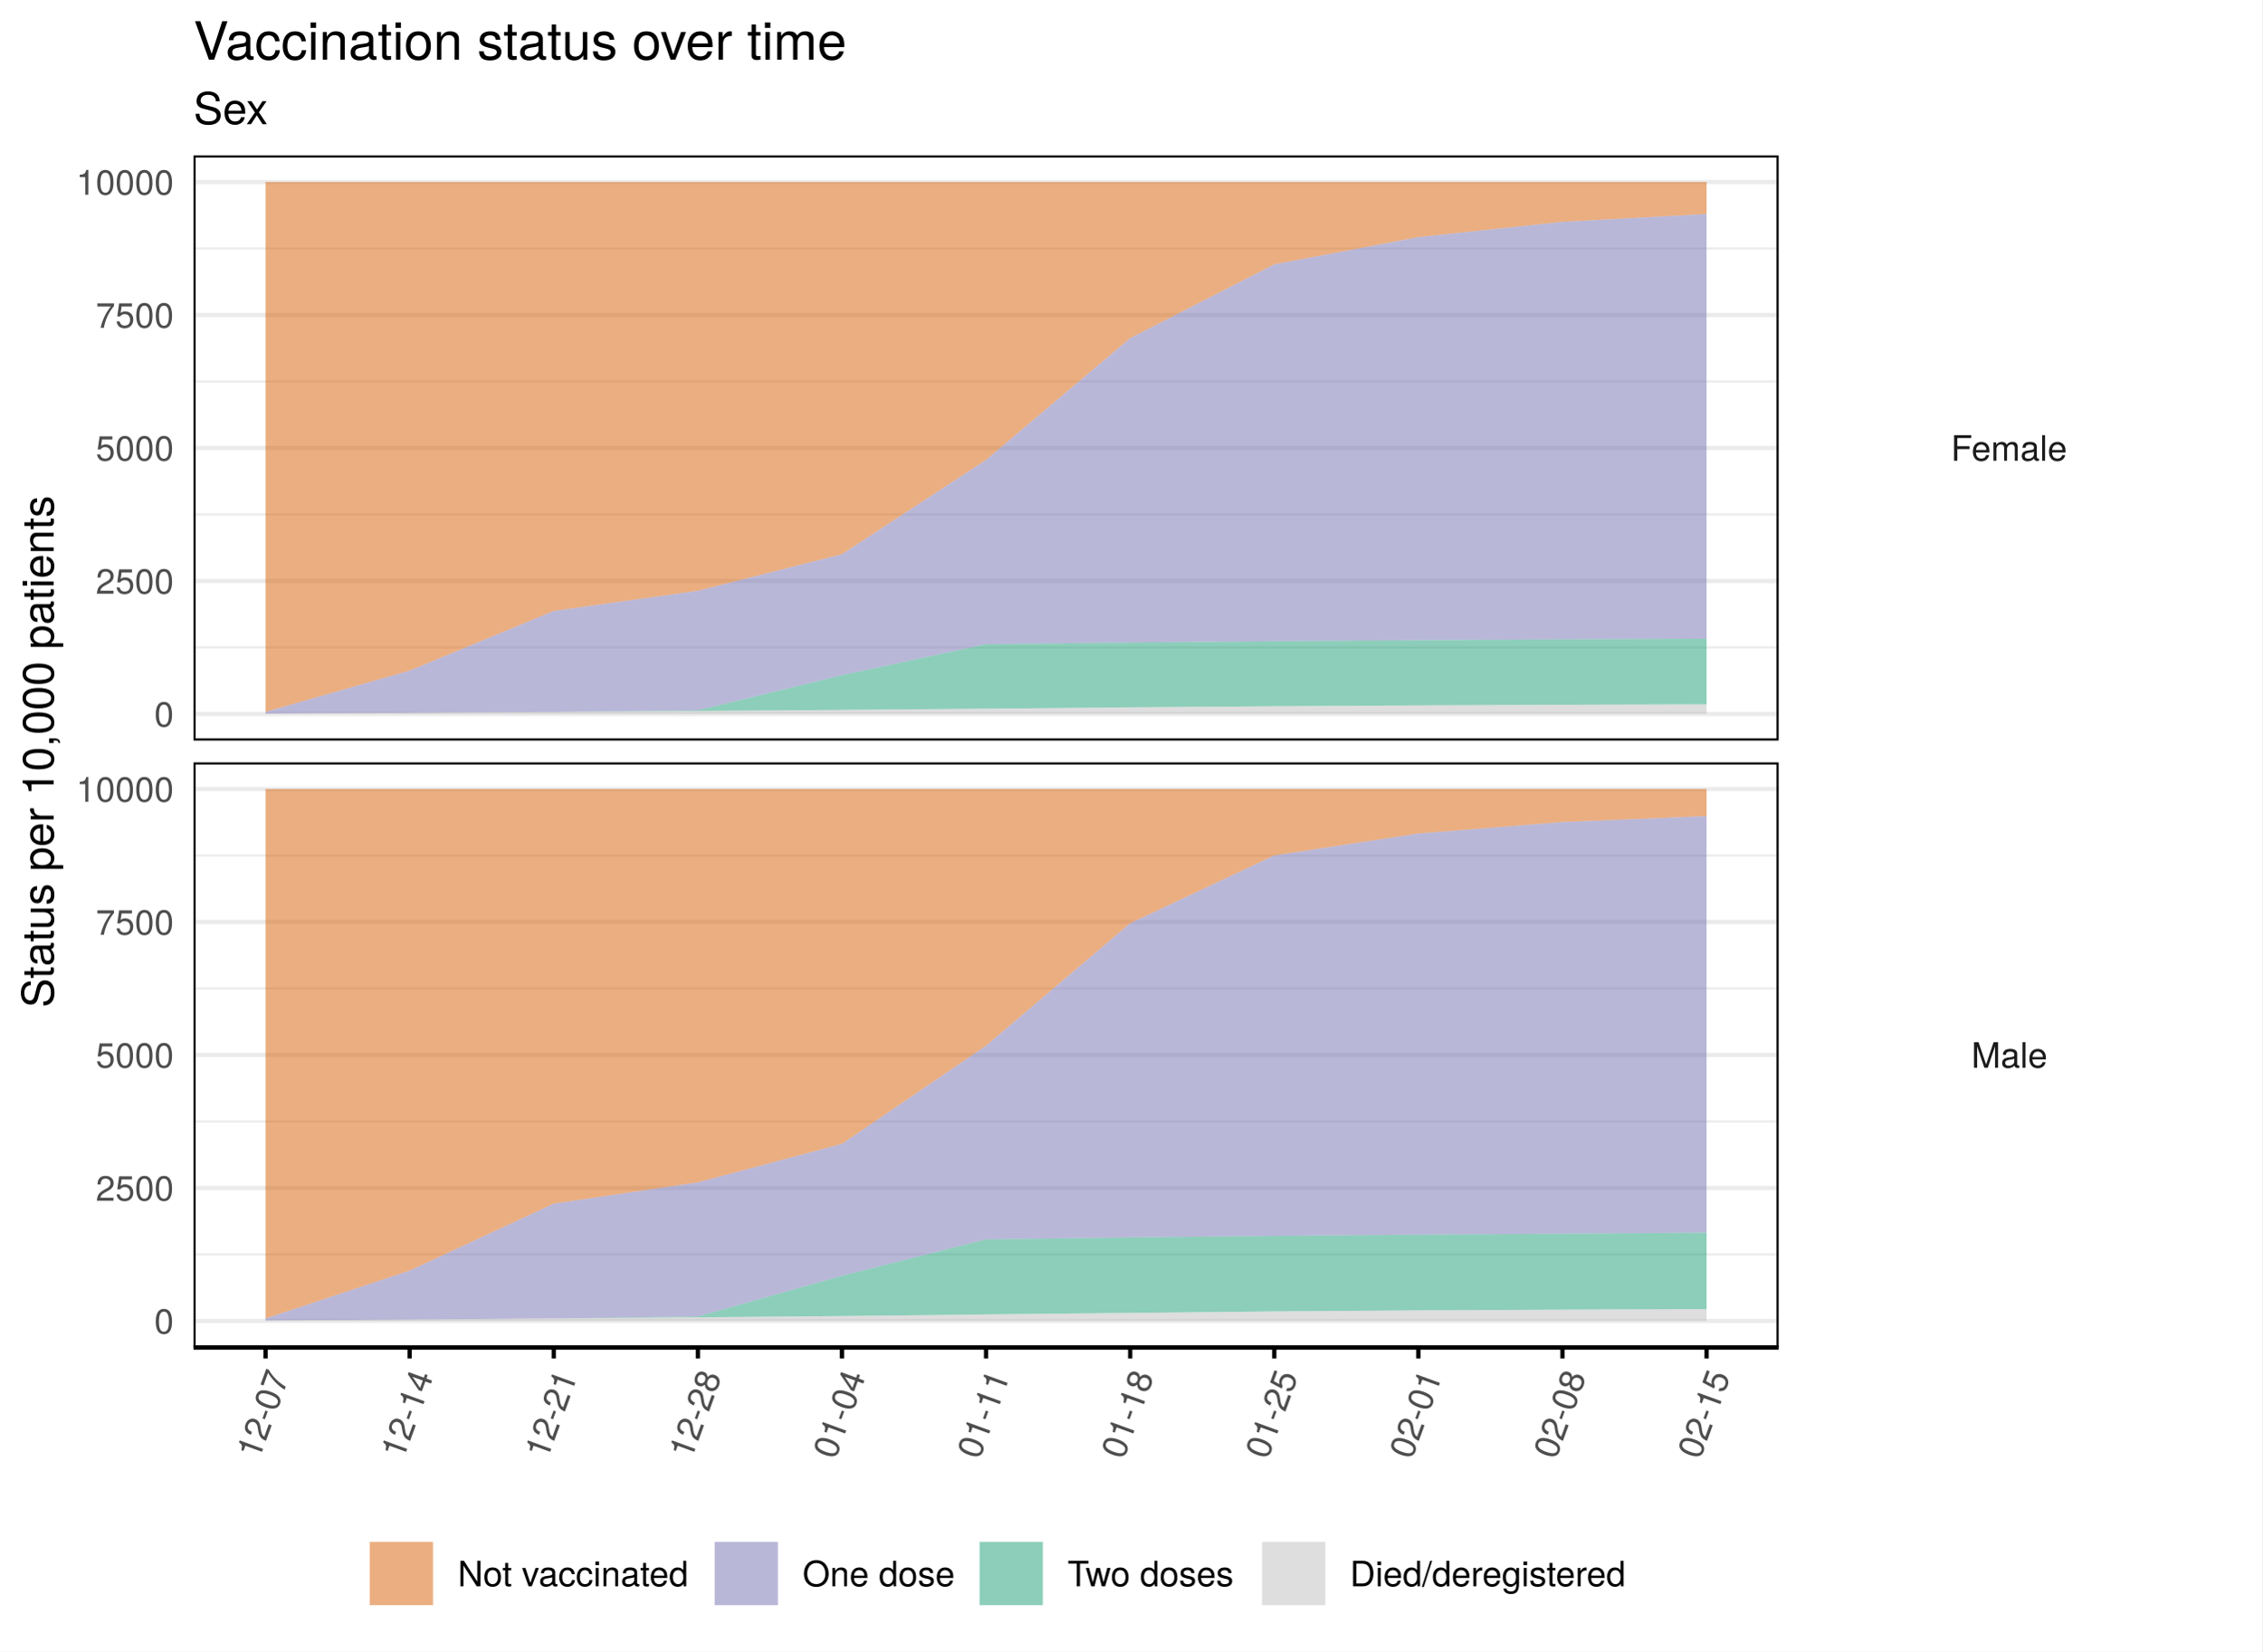
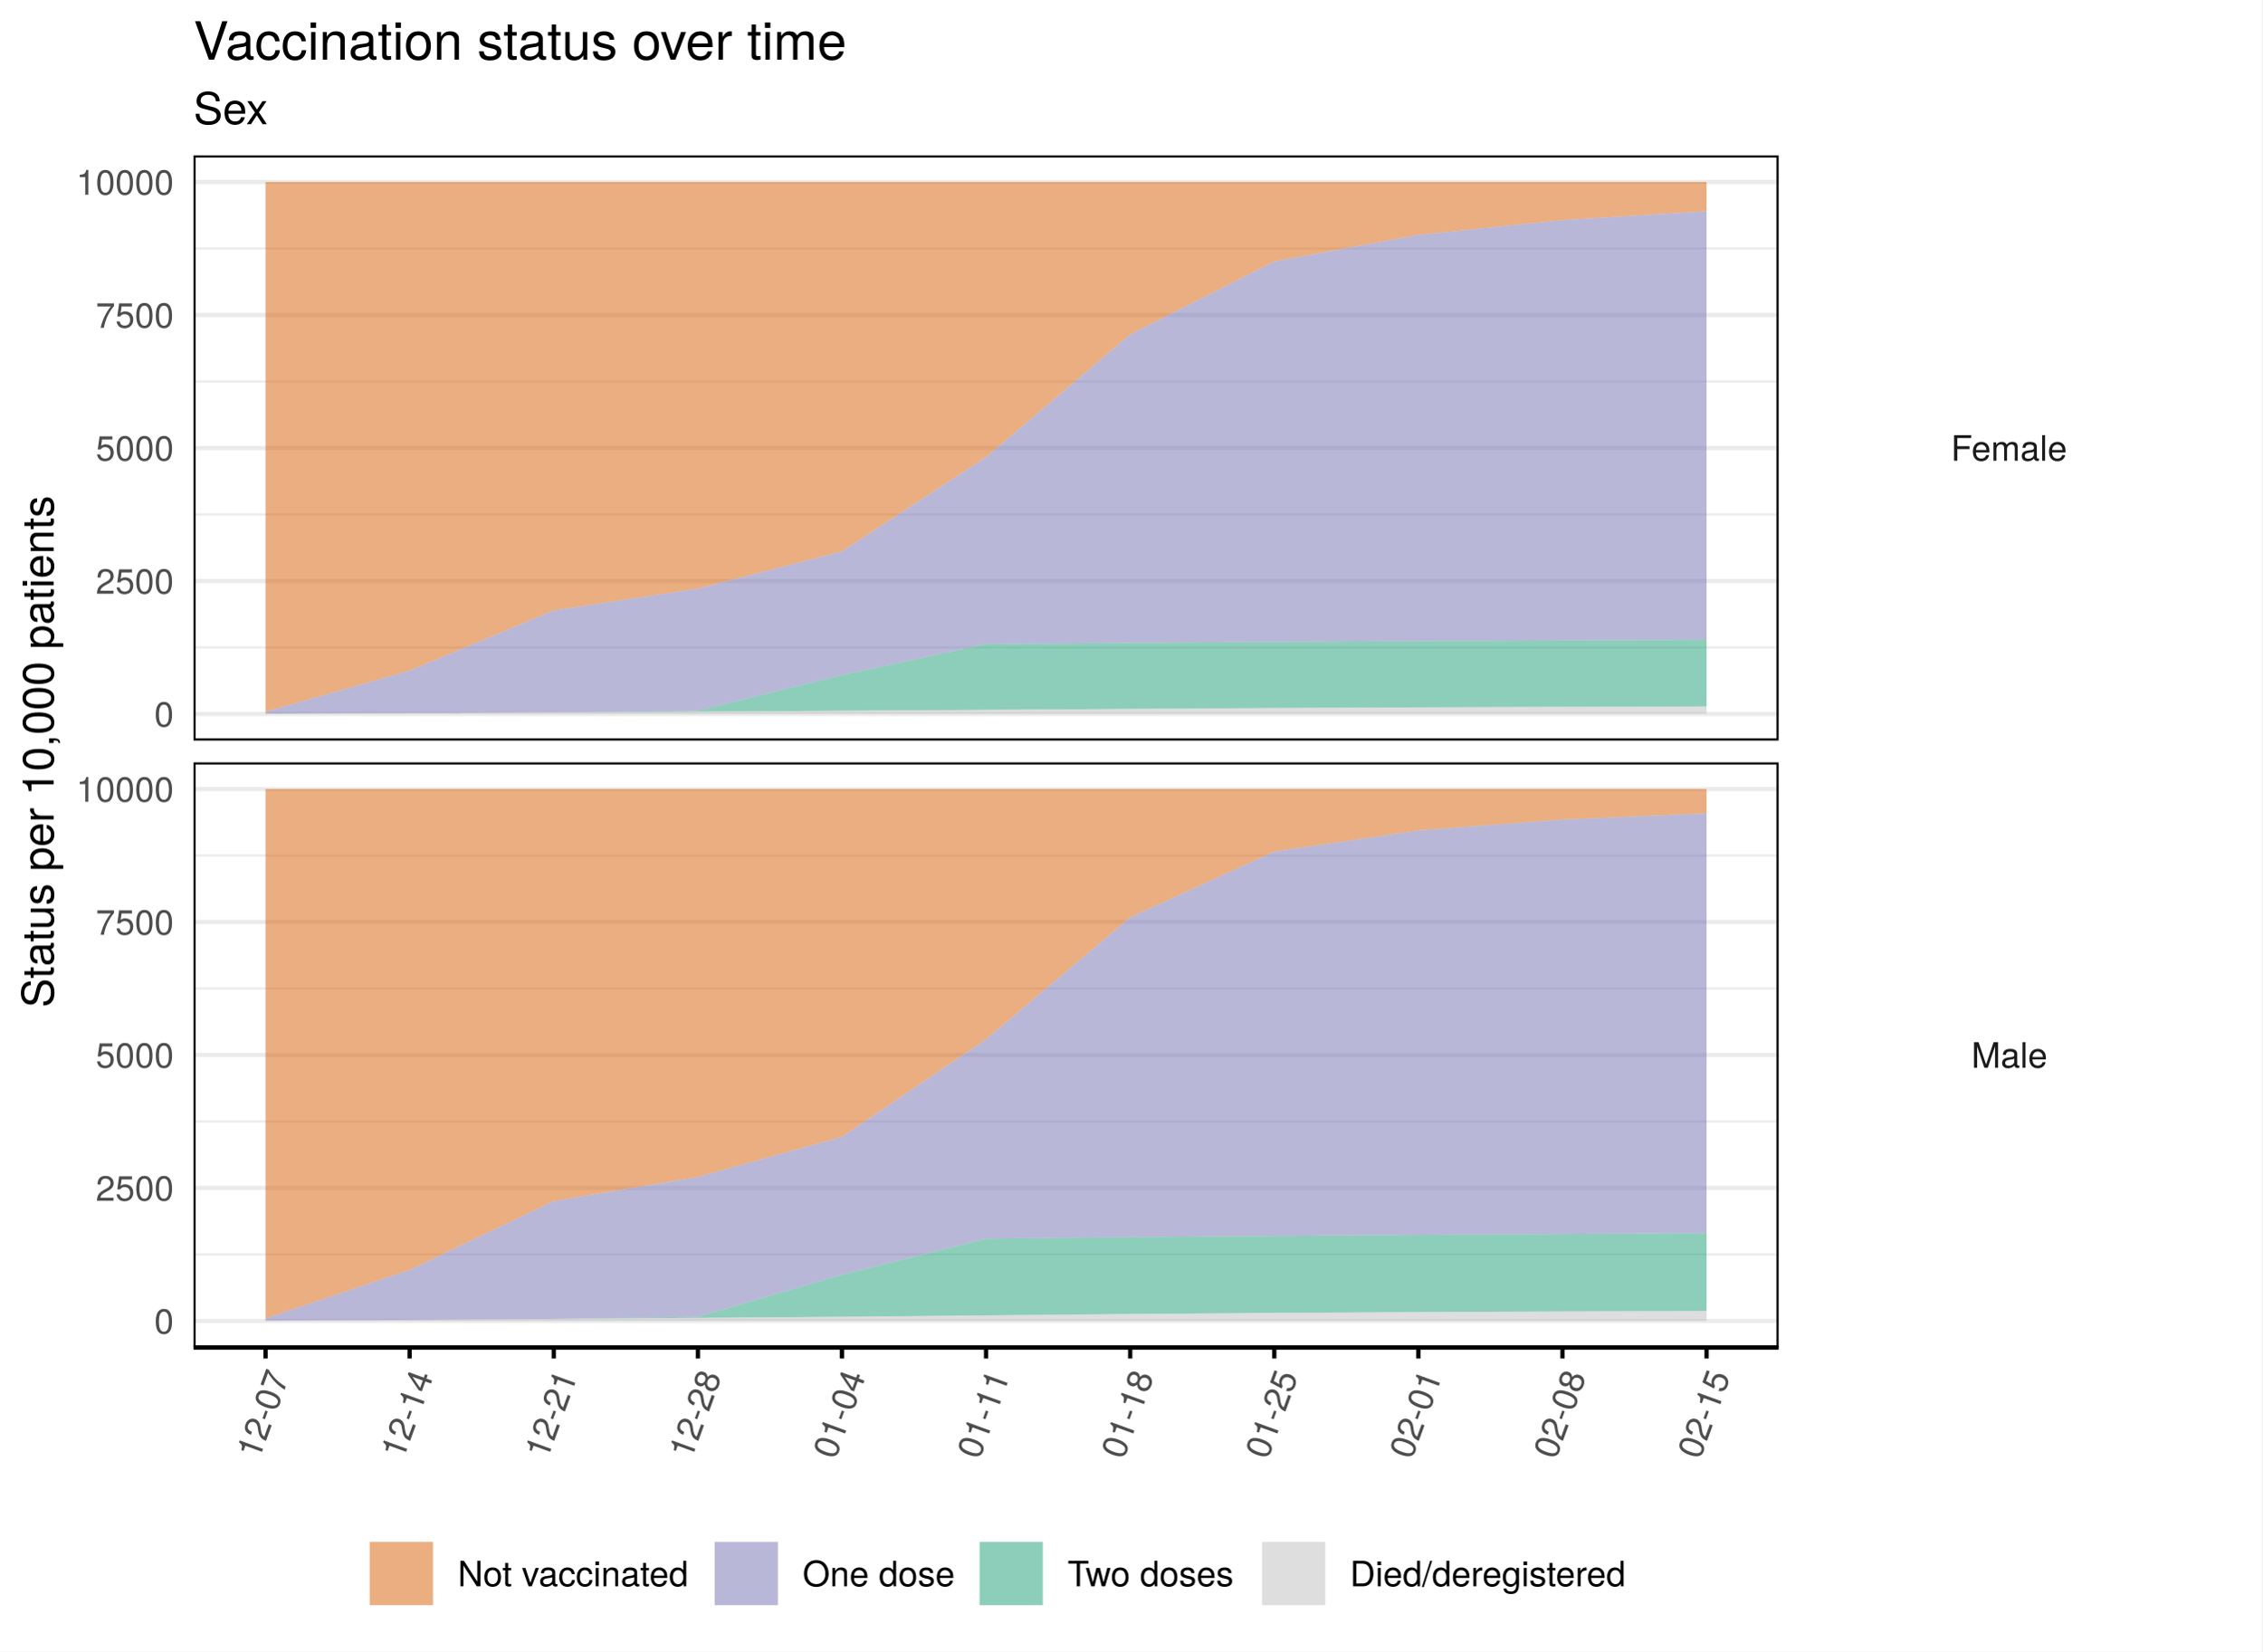
<svg xmlns="http://www.w3.org/2000/svg" viewBox="0 0 566.93 414.02">
  <defs>
    <style type="text/css">
    line, polyline, polygon, path, rect, circle {
      fill: none;
      stroke: #000000;
      stroke-linecap: round;
      stroke-linejoin: round;
      stroke-miterlimit: 10.00;
    }
  </style>
  </defs>
  <rect width="100%" height="100%" style="stroke: none; fill: #FFFFFF;" />
  <defs>
    <clipPath id="cpNDguNDl8NDQ1Ljc3fDE4NS42MnwzOC45NQ==">
      <rect x="48.49" y="38.95" width="397.28" height="146.67" />
    </clipPath>
  </defs>
  <polyline points="48.49,162.29 445.77,162.29 " style="stroke-width: 0.53; stroke: #EBEBEB; stroke-linecap: butt;" clip-path="url(#cpNDguNDl8NDQ1Ljc3fDE4NS42MnwzOC45NQ==)" />
  <polyline points="48.49,128.95 445.77,128.95 " style="stroke-width: 0.53; stroke: #EBEBEB; stroke-linecap: butt;" clip-path="url(#cpNDguNDl8NDQ1Ljc3fDE4NS42MnwzOC45NQ==)" />
  <polyline points="48.49,95.62 445.77,95.62 " style="stroke-width: 0.53; stroke: #EBEBEB; stroke-linecap: butt;" clip-path="url(#cpNDguNDl8NDQ1Ljc3fDE4NS42MnwzOC45NQ==)" />
  <polyline points="48.49,62.28 445.77,62.28 " style="stroke-width: 0.53; stroke: #EBEBEB; stroke-linecap: butt;" clip-path="url(#cpNDguNDl8NDQ1Ljc3fDE4NS42MnwzOC45NQ==)" />
  <polyline points="48.49,178.96 445.77,178.96 " style="stroke-width: 1.07; stroke: #EBEBEB; stroke-linecap: butt;" clip-path="url(#cpNDguNDl8NDQ1Ljc3fDE4NS42MnwzOC45NQ==)" />
  <polyline points="48.49,145.62 445.77,145.62 " style="stroke-width: 1.07; stroke: #EBEBEB; stroke-linecap: butt;" clip-path="url(#cpNDguNDl8NDQ1Ljc3fDE4NS42MnwzOC45NQ==)" />
  <polyline points="48.49,112.29 445.77,112.29 " style="stroke-width: 1.07; stroke: #EBEBEB; stroke-linecap: butt;" clip-path="url(#cpNDguNDl8NDQ1Ljc3fDE4NS42MnwzOC45NQ==)" />
  <polyline points="48.49,78.95 445.77,78.95 " style="stroke-width: 1.07; stroke: #EBEBEB; stroke-linecap: butt;" clip-path="url(#cpNDguNDl8NDQ1Ljc3fDE4NS42MnwzOC45NQ==)" />
  <polyline points="48.49,45.62 445.77,45.62 " style="stroke-width: 1.07; stroke: #EBEBEB; stroke-linecap: butt;" clip-path="url(#cpNDguNDl8NDQ1Ljc3fDE4NS42MnwzOC45NQ==)" />
-   <polygon points="66.55,45.62 102.66,45.62 138.78,45.62 174.90,45.62 211.01,45.62 247.13,45.62 283.25,45.62 319.36,45.62 355.48,45.62 391.60,45.62 427.71,45.62 427.71,53.64 391.60,55.60 355.48,59.43 319.36,66.27 283.25,84.77 247.13,115.27 211.01,138.93 174.90,148.09 138.78,153.14 102.66,168.10 66.55,178.44 " style="stroke-width: 0.00; stroke: none; fill: #D95F02; fill-opacity: 0.50;" clip-path="url(#cpNDguNDl8NDQ1Ljc3fDE4NS42MnwzOC45NQ==)" />
+   <polygon points="66.55,45.62 102.66,45.62 138.78,45.62 174.90,45.62 211.01,45.62 247.13,45.62 283.25,45.62 319.36,45.62 355.48,45.62 391.60,45.62 427.71,45.62 427.71,52.94 391.60,55.16 355.48,58.87 319.36,65.53 283.25,83.83 247.13,114.58 211.01,138.20 174.90,147.54 138.78,153.00 102.66,168.10 66.55,178.39 " style="stroke-width: 0.00; stroke: none; fill: #D95F02; fill-opacity: 0.50;" clip-path="url(#cpNDguNDl8NDQ1Ljc3fDE4NS42MnwzOC45NQ==)" />
  <polyline points="66.55,45.62 102.66,45.62 138.78,45.62 174.90,45.62 211.01,45.62 247.13,45.62 283.25,45.62 319.36,45.62 355.48,45.62 391.60,45.62 427.71,45.62 " style="stroke-width: 1.07; stroke: none;" clip-path="url(#cpNDguNDl8NDQ1Ljc3fDE4NS42MnwzOC45NQ==)" />
-   <polygon points="66.55,178.44 102.66,168.10 138.78,153.14 174.90,148.09 211.01,138.93 247.13,115.27 283.25,84.77 319.36,66.27 355.48,59.43 391.60,55.60 427.71,53.64 427.71,160.09 391.60,160.26 355.48,160.47 319.36,160.74 283.25,161.05 247.13,161.47 211.01,169.25 174.90,178.06 138.78,178.46 102.66,178.67 66.55,178.87 " style="stroke-width: 0.00; stroke: none; fill: #7570B3; fill-opacity: 0.50;" clip-path="url(#cpNDguNDl8NDQ1Ljc3fDE4NS42MnwzOC45NQ==)" />
-   <polyline points="66.55,178.44 102.66,168.10 138.78,153.14 174.90,148.09 211.01,138.93 247.13,115.27 283.25,84.77 319.36,66.27 355.48,59.43 391.60,55.60 427.71,53.64 " style="stroke-width: 1.07; stroke: none;" clip-path="url(#cpNDguNDl8NDQ1Ljc3fDE4NS42MnwzOC45NQ==)" />
-   <polygon points="66.55,178.87 102.66,178.67 138.78,178.46 174.90,178.06 211.01,169.25 247.13,161.47 283.25,161.05 319.36,160.74 355.48,160.47 391.60,160.26 427.71,160.09 427.71,176.56 391.60,176.66 355.48,176.83 319.36,177.04 283.25,177.31 247.13,177.65 211.01,177.96 174.90,178.23 138.78,178.46 102.66,178.67 66.55,178.87 " style="stroke-width: 0.00; stroke: none; fill: #1B9E77; fill-opacity: 0.50;" clip-path="url(#cpNDguNDl8NDQ1Ljc3fDE4NS42MnwzOC45NQ==)" />
-   <polyline points="66.55,178.87 102.66,178.67 138.78,178.46 174.90,178.06 211.01,169.25 247.13,161.47 283.25,161.05 319.36,160.74 355.48,160.47 391.60,160.26 427.71,160.09 " style="stroke-width: 1.07; stroke: none;" clip-path="url(#cpNDguNDl8NDQ1Ljc3fDE4NS42MnwzOC45NQ==)" />
-   <polygon points="66.55,178.87 102.66,178.67 138.78,178.46 174.90,178.23 211.01,177.96 247.13,177.65 283.25,177.31 319.36,177.04 355.48,176.83 391.60,176.66 427.71,176.56 427.71,178.96 391.60,178.96 355.48,178.96 319.36,178.96 283.25,178.96 247.13,178.96 211.01,178.96 174.90,178.96 138.78,178.96 102.66,178.96 66.55,178.96 " style="stroke-width: 0.00; stroke: none; fill: #BEBEBE; fill-opacity: 0.50;" clip-path="url(#cpNDguNDl8NDQ1Ljc3fDE4NS42MnwzOC45NQ==)" />
-   <polyline points="66.55,178.87 102.66,178.67 138.78,178.46 174.90,178.23 211.01,177.96 247.13,177.65 283.25,177.31 319.36,177.04 355.48,176.83 391.60,176.66 427.71,176.56 " style="stroke-width: 1.07; stroke: none;" clip-path="url(#cpNDguNDl8NDQ1Ljc3fDE4NS42MnwzOC45NQ==)" />
+   <polygon points="66.55,178.39 102.66,168.10 138.78,153.00 174.90,147.54 211.01,138.20 247.13,114.58 283.25,83.83 319.36,65.53 355.48,58.87 391.60,55.16 427.71,52.94 427.71,160.34 391.60,160.52 355.48,160.70 319.36,160.90 283.25,161.14 247.13,161.43 211.01,169.21 174.90,178.15 138.78,178.57 102.66,178.73 66.55,178.89 " style="stroke-width: 0.00; stroke: none; fill: #7570B3; fill-opacity: 0.50;" clip-path="url(#cpNDguNDl8NDQ1Ljc3fDE4NS42MnwzOC45NQ==)" />
+   <polyline points="66.55,178.39 102.66,168.10 138.78,153.00 174.90,147.54 211.01,138.20 247.13,114.58 283.25,83.83 319.36,65.53 355.48,58.87 391.60,55.16 427.71,52.94 " style="stroke-width: 1.07; stroke: none;" clip-path="url(#cpNDguNDl8NDQ1Ljc3fDE4NS42MnwzOC45NQ==)" />
+   <polygon points="66.55,178.89 102.66,178.73 138.78,178.57 174.90,178.15 211.01,169.21 247.13,161.43 283.25,161.14 319.36,160.90 355.48,160.70 391.60,160.52 427.71,160.34 427.71,177.08 391.60,177.19 355.48,177.32 319.36,177.48 283.25,177.71 247.13,177.94 211.01,178.17 174.90,178.39 138.78,178.57 102.66,178.73 66.55,178.89 " style="stroke-width: 0.00; stroke: none; fill: #1B9E77; fill-opacity: 0.50;" clip-path="url(#cpNDguNDl8NDQ1Ljc3fDE4NS42MnwzOC45NQ==)" />
+   <polyline points="66.55,178.89 102.66,178.73 138.78,178.57 174.90,178.15 211.01,169.21 247.13,161.43 283.25,161.14 319.36,160.90 355.48,160.70 391.60,160.52 427.71,160.34 " style="stroke-width: 1.07; stroke: none;" clip-path="url(#cpNDguNDl8NDQ1Ljc3fDE4NS42MnwzOC45NQ==)" />
+   <polygon points="66.55,178.89 102.66,178.73 138.78,178.57 174.90,178.39 211.01,178.17 247.13,177.94 283.25,177.71 319.36,177.48 355.48,177.32 391.60,177.19 427.71,177.08 427.71,178.96 391.60,178.96 355.48,178.96 319.36,178.96 283.25,178.96 247.13,178.96 211.01,178.96 174.90,178.96 138.78,178.96 102.66,178.96 66.55,178.96 " style="stroke-width: 0.00; stroke: none; fill: #BEBEBE; fill-opacity: 0.50;" clip-path="url(#cpNDguNDl8NDQ1Ljc3fDE4NS42MnwzOC45NQ==)" />
+   <polyline points="66.55,178.89 102.66,178.73 138.78,178.57 174.90,178.39 211.01,178.17 247.13,177.94 283.25,177.71 319.36,177.48 355.48,177.32 391.60,177.19 427.71,177.08 " style="stroke-width: 1.07; stroke: none;" clip-path="url(#cpNDguNDl8NDQ1Ljc3fDE4NS42MnwzOC45NQ==)" />
  <rect x="48.49" y="38.95" width="397.28" height="146.67" style="stroke-width: 1.07;" clip-path="url(#cpNDguNDl8NDQ1Ljc3fDE4NS42MnwzOC45NQ==)" />
  <defs>
    <clipPath id="cpMC4wMHw1NjYuOTN8NDE0LjAyfDAuMDA=">
      <rect x="0.00" y="0.00" width="566.93" height="414.02" />
    </clipPath>
  </defs>
  <defs>
    <clipPath id="cpNDguNDl8NDQ1Ljc3fDMzNy43OHwxOTEuMTA=">
      <rect x="48.49" y="191.10" width="397.28" height="146.67" />
    </clipPath>
  </defs>
  <polyline points="48.49,314.44 445.77,314.44 " style="stroke-width: 0.53; stroke: #EBEBEB; stroke-linecap: butt;" clip-path="url(#cpNDguNDl8NDQ1Ljc3fDMzNy43OHwxOTEuMTA=)" />
  <polyline points="48.49,281.11 445.77,281.11 " style="stroke-width: 0.53; stroke: #EBEBEB; stroke-linecap: butt;" clip-path="url(#cpNDguNDl8NDQ1Ljc3fDMzNy43OHwxOTEuMTA=)" />
  <polyline points="48.49,247.77 445.77,247.77 " style="stroke-width: 0.53; stroke: #EBEBEB; stroke-linecap: butt;" clip-path="url(#cpNDguNDl8NDQ1Ljc3fDMzNy43OHwxOTEuMTA=)" />
  <polyline points="48.49,214.44 445.77,214.44 " style="stroke-width: 0.53; stroke: #EBEBEB; stroke-linecap: butt;" clip-path="url(#cpNDguNDl8NDQ1Ljc3fDMzNy43OHwxOTEuMTA=)" />
  <polyline points="48.49,331.11 445.77,331.11 " style="stroke-width: 1.07; stroke: #EBEBEB; stroke-linecap: butt;" clip-path="url(#cpNDguNDl8NDQ1Ljc3fDMzNy43OHwxOTEuMTA=)" />
  <polyline points="48.49,297.77 445.77,297.77 " style="stroke-width: 1.07; stroke: #EBEBEB; stroke-linecap: butt;" clip-path="url(#cpNDguNDl8NDQ1Ljc3fDMzNy43OHwxOTEuMTA=)" />
  <polyline points="48.49,264.44 445.77,264.44 " style="stroke-width: 1.07; stroke: #EBEBEB; stroke-linecap: butt;" clip-path="url(#cpNDguNDl8NDQ1Ljc3fDMzNy43OHwxOTEuMTA=)" />
  <polyline points="48.49,231.10 445.77,231.10 " style="stroke-width: 1.07; stroke: #EBEBEB; stroke-linecap: butt;" clip-path="url(#cpNDguNDl8NDQ1Ljc3fDMzNy43OHwxOTEuMTA=)" />
  <polyline points="48.49,197.77 445.77,197.77 " style="stroke-width: 1.07; stroke: #EBEBEB; stroke-linecap: butt;" clip-path="url(#cpNDguNDl8NDQ1Ljc3fDMzNy43OHwxOTEuMTA=)" />
-   <polygon points="66.55,197.77 102.66,197.77 138.78,197.77 174.90,197.77 211.01,197.77 247.13,197.77 283.25,197.77 319.36,197.77 355.48,197.77 391.60,197.77 427.71,197.77 427.71,204.56 391.60,206.05 355.48,208.93 319.36,214.43 283.25,231.43 247.13,262.11 211.01,286.73 174.90,296.37 138.78,301.71 102.66,318.50 66.55,330.50 " style="stroke-width: 0.00; stroke: none; fill: #D95F02; fill-opacity: 0.50;" clip-path="url(#cpNDguNDl8NDQ1Ljc3fDMzNy43OHwxOTEuMTA=)" />
+   <polygon points="66.55,197.77 102.66,197.77 138.78,197.77 174.90,197.77 211.01,197.77 247.13,197.77 283.25,197.77 319.36,197.77 355.48,197.77 391.60,197.77 427.71,197.77 427.71,203.89 391.60,205.43 355.48,208.16 319.36,213.46 283.25,229.95 247.13,260.51 211.01,284.96 174.90,295.01 138.78,301.06 102.66,318.32 66.55,330.47 " style="stroke-width: 0.00; stroke: none; fill: #D95F02; fill-opacity: 0.50;" clip-path="url(#cpNDguNDl8NDQ1Ljc3fDMzNy43OHwxOTEuMTA=)" />
  <polyline points="66.55,197.77 102.66,197.77 138.78,197.77 174.90,197.77 211.01,197.77 247.13,197.77 283.25,197.77 319.36,197.77 355.48,197.77 391.60,197.77 427.71,197.77 " style="stroke-width: 1.07; stroke: none;" clip-path="url(#cpNDguNDl8NDQ1Ljc3fDMzNy43OHwxOTEuMTA=)" />
-   <polygon points="66.55,330.50 102.66,318.50 138.78,301.71 174.90,296.37 211.01,286.73 247.13,262.11 283.25,231.43 319.36,214.43 355.48,208.93 391.60,206.05 427.71,204.56 427.71,308.99 391.60,309.24 355.48,309.48 319.36,309.79 283.25,310.18 247.13,310.67 211.01,319.79 174.90,330.00 138.78,330.49 102.66,330.76 66.55,330.99 " style="stroke-width: 0.00; stroke: none; fill: #7570B3; fill-opacity: 0.50;" clip-path="url(#cpNDguNDl8NDQ1Ljc3fDMzNy43OHwxOTEuMTA=)" />
-   <polyline points="66.55,330.50 102.66,318.50 138.78,301.71 174.90,296.37 211.01,286.73 247.13,262.11 283.25,231.43 319.36,214.43 355.48,208.93 391.60,206.05 427.71,204.56 " style="stroke-width: 1.07; stroke: none;" clip-path="url(#cpNDguNDl8NDQ1Ljc3fDMzNy43OHwxOTEuMTA=)" />
-   <polygon points="66.55,330.99 102.66,330.76 138.78,330.49 174.90,330.00 211.01,319.79 247.13,310.67 283.25,310.18 319.36,309.79 355.48,309.48 391.60,309.24 427.71,308.99 427.71,328.14 391.60,328.29 355.48,328.47 319.36,328.73 283.25,329.10 247.13,329.48 211.01,329.90 174.90,330.22 138.78,330.49 102.66,330.76 66.55,330.99 " style="stroke-width: 0.00; stroke: none; fill: #1B9E77; fill-opacity: 0.50;" clip-path="url(#cpNDguNDl8NDQ1Ljc3fDMzNy43OHwxOTEuMTA=)" />
-   <polyline points="66.55,330.99 102.66,330.76 138.78,330.49 174.90,330.00 211.01,319.79 247.13,310.67 283.25,310.18 319.36,309.79 355.48,309.48 391.60,309.24 427.71,308.99 " style="stroke-width: 1.07; stroke: none;" clip-path="url(#cpNDguNDl8NDQ1Ljc3fDMzNy43OHwxOTEuMTA=)" />
-   <polygon points="66.55,330.99 102.66,330.76 138.78,330.49 174.90,330.22 211.01,329.90 247.13,329.48 283.25,329.10 319.36,328.73 355.48,328.47 391.60,328.29 427.71,328.14 427.71,331.11 391.60,331.11 355.48,331.11 319.36,331.11 283.25,331.11 247.13,331.11 211.01,331.11 174.90,331.11 138.78,331.11 102.66,331.11 66.55,331.11 " style="stroke-width: 0.00; stroke: none; fill: #BEBEBE; fill-opacity: 0.50;" clip-path="url(#cpNDguNDl8NDQ1Ljc3fDMzNy43OHwxOTEuMTA=)" />
-   <polyline points="66.55,330.99 102.66,330.76 138.78,330.49 174.90,330.22 211.01,329.90 247.13,329.48 283.25,329.10 319.36,328.73 355.48,328.47 391.60,328.29 427.71,328.14 " style="stroke-width: 1.07; stroke: none;" clip-path="url(#cpNDguNDl8NDQ1Ljc3fDMzNy43OHwxOTEuMTA=)" />
+   <polygon points="66.55,330.47 102.66,318.32 138.78,301.06 174.90,295.01 211.01,284.96 247.13,260.51 283.25,229.95 319.36,213.46 355.48,208.16 391.60,205.43 427.71,203.89 427.71,309.14 391.60,309.34 355.48,309.56 319.36,309.82 283.25,310.11 247.13,310.51 211.01,319.52 174.90,330.08 138.78,330.61 102.66,330.84 66.55,331.03 " style="stroke-width: 0.00; stroke: none; fill: #7570B3; fill-opacity: 0.50;" clip-path="url(#cpNDguNDl8NDQ1Ljc3fDMzNy43OHwxOTEuMTA=)" />
+   <polyline points="66.55,330.47 102.66,318.32 138.78,301.06 174.90,295.01 211.01,284.96 247.13,260.51 283.25,229.95 319.36,213.46 355.48,208.16 391.60,205.43 427.71,203.89 " style="stroke-width: 1.07; stroke: none;" clip-path="url(#cpNDguNDl8NDQ1Ljc3fDMzNy43OHwxOTEuMTA=)" />
+   <polygon points="66.55,331.03 102.66,330.84 138.78,330.61 174.90,330.08 211.01,319.52 247.13,310.51 283.25,310.11 319.36,309.82 355.48,309.56 391.60,309.34 427.71,309.14 427.71,328.62 391.60,328.74 355.48,328.90 319.36,329.11 283.25,329.38 247.13,329.72 211.01,330.08 174.90,330.36 138.78,330.61 102.66,330.84 66.55,331.03 " style="stroke-width: 0.00; stroke: none; fill: #1B9E77; fill-opacity: 0.50;" clip-path="url(#cpNDguNDl8NDQ1Ljc3fDMzNy43OHwxOTEuMTA=)" />
+   <polyline points="66.55,331.03 102.66,330.84 138.78,330.61 174.90,330.08 211.01,319.52 247.13,310.51 283.25,310.11 319.36,309.82 355.48,309.56 391.60,309.34 427.71,309.14 " style="stroke-width: 1.07; stroke: none;" clip-path="url(#cpNDguNDl8NDQ1Ljc3fDMzNy43OHwxOTEuMTA=)" />
+   <polygon points="66.55,331.03 102.66,330.84 138.78,330.61 174.90,330.36 211.01,330.08 247.13,329.72 283.25,329.38 319.36,329.11 355.48,328.90 391.60,328.74 427.71,328.62 427.71,331.11 391.60,331.11 355.48,331.11 319.36,331.11 283.25,331.11 247.13,331.11 211.01,331.11 174.90,331.11 138.78,331.11 102.66,331.11 66.55,331.11 " style="stroke-width: 0.00; stroke: none; fill: #BEBEBE; fill-opacity: 0.50;" clip-path="url(#cpNDguNDl8NDQ1Ljc3fDMzNy43OHwxOTEuMTA=)" />
+   <polyline points="66.55,331.03 102.66,330.84 138.78,330.61 174.90,330.36 211.01,330.08 247.13,329.72 283.25,329.38 319.36,329.11 355.48,328.90 391.60,328.74 427.71,328.62 " style="stroke-width: 1.07; stroke: none;" clip-path="url(#cpNDguNDl8NDQ1Ljc3fDMzNy43OHwxOTEuMTA=)" />
  <rect x="48.49" y="191.10" width="397.28" height="146.67" style="stroke-width: 1.07;" clip-path="url(#cpNDguNDl8NDQ1Ljc3fDMzNy43OHwxOTEuMTA=)" />
  <defs>
    <clipPath id="cpMC4wMHw1NjYuOTN8NDE0LjAyfDAuMDA=">
      <rect x="0.00" y="0.00" width="566.93" height="414.02" />
    </clipPath>
  </defs>
  <defs>
    <clipPath id="cpNDQ1Ljc3fDU2MS40NXwxODUuNjJ8MzguOTU=">
      <rect x="445.77" y="38.95" width="115.68" height="146.67" />
    </clipPath>
  </defs>
  <defs>
    <clipPath id="cpNDg0LjU2fDUyMi42NnwxODUuNjJ8MzguOTU=">
      <rect x="484.56" y="38.95" width="38.11" height="146.67" />
    </clipPath>
  </defs>
  <g clip-path="url(#cpNDg0LjU2fDUyMi42NnwxODUuNjJ8MzguOTU=)">
    <text x="488.94" y="115.49" style="font-size: 8.80px; fill: #1A1A1A; font-family: TeX Gyre Heros;" textLength="29.34px" lengthAdjust="spacingAndGlyphs">Female</text>
  </g>
  <defs>
    <clipPath id="cpNDQ1Ljc3fDU2MS40NXwxODUuNjJ8MzguOTU=">
      <rect x="445.77" y="38.95" width="115.68" height="146.67" />
    </clipPath>
  </defs>
  <defs>
    <clipPath id="cpMC4wMHw1NjYuOTN8NDE0LjAyfDAuMDA=">
      <rect x="0.00" y="0.00" width="566.93" height="414.02" />
    </clipPath>
  </defs>
  <defs>
    <clipPath id="cpNDQ1Ljc3fDU2MS40NXwzMzcuNzh8MTkxLjEw">
      <rect x="445.77" y="191.10" width="115.68" height="146.67" />
    </clipPath>
  </defs>
  <defs>
    <clipPath id="cpNDg0LjU2fDUyMi42NnwzMzcuNzh8MTkxLjEw">
      <rect x="484.56" y="191.10" width="38.11" height="146.67" />
    </clipPath>
  </defs>
  <g clip-path="url(#cpNDg0LjU2fDUyMi42NnwzMzcuNzh8MTkxLjEw)">
    <text x="494.08" y="267.65" style="font-size: 8.80px; fill: #1A1A1A; font-family: TeX Gyre Heros;" textLength="19.07px" lengthAdjust="spacingAndGlyphs">Male</text>
  </g>
  <defs>
    <clipPath id="cpNDQ1Ljc3fDU2MS40NXwzMzcuNzh8MTkxLjEw">
      <rect x="445.77" y="191.10" width="115.68" height="146.67" />
    </clipPath>
  </defs>
  <defs>
    <clipPath id="cpMC4wMHw1NjYuOTN8NDE0LjAyfDAuMDA=">
      <rect x="0.00" y="0.00" width="566.93" height="414.02" />
    </clipPath>
  </defs>
  <polyline points="48.49,337.78 445.77,337.78 " style="stroke-width: 1.07; stroke-linecap: butt;" clip-path="url(#cpMC4wMHw1NjYuOTN8NDE0LjAyfDAuMDA=)" />
  <polyline points="66.55,340.52 66.55,337.78 " style="stroke-width: 1.07; stroke-linecap: butt;" clip-path="url(#cpMC4wMHw1NjYuOTN8NDE0LjAyfDAuMDA=)" />
  <polyline points="102.66,340.52 102.66,337.78 " style="stroke-width: 1.07; stroke-linecap: butt;" clip-path="url(#cpMC4wMHw1NjYuOTN8NDE0LjAyfDAuMDA=)" />
  <polyline points="138.78,340.52 138.78,337.78 " style="stroke-width: 1.07; stroke-linecap: butt;" clip-path="url(#cpMC4wMHw1NjYuOTN8NDE0LjAyfDAuMDA=)" />
  <polyline points="174.90,340.52 174.90,337.78 " style="stroke-width: 1.07; stroke-linecap: butt;" clip-path="url(#cpMC4wMHw1NjYuOTN8NDE0LjAyfDAuMDA=)" />
  <polyline points="211.01,340.52 211.01,337.78 " style="stroke-width: 1.07; stroke-linecap: butt;" clip-path="url(#cpMC4wMHw1NjYuOTN8NDE0LjAyfDAuMDA=)" />
  <polyline points="247.13,340.52 247.13,337.78 " style="stroke-width: 1.07; stroke-linecap: butt;" clip-path="url(#cpMC4wMHw1NjYuOTN8NDE0LjAyfDAuMDA=)" />
  <polyline points="283.25,340.52 283.25,337.78 " style="stroke-width: 1.07; stroke-linecap: butt;" clip-path="url(#cpMC4wMHw1NjYuOTN8NDE0LjAyfDAuMDA=)" />
  <polyline points="319.36,340.52 319.36,337.78 " style="stroke-width: 1.07; stroke-linecap: butt;" clip-path="url(#cpMC4wMHw1NjYuOTN8NDE0LjAyfDAuMDA=)" />
  <polyline points="355.48,340.52 355.48,337.78 " style="stroke-width: 1.07; stroke-linecap: butt;" clip-path="url(#cpMC4wMHw1NjYuOTN8NDE0LjAyfDAuMDA=)" />
  <polyline points="391.60,340.52 391.60,337.78 " style="stroke-width: 1.07; stroke-linecap: butt;" clip-path="url(#cpMC4wMHw1NjYuOTN8NDE0LjAyfDAuMDA=)" />
  <polyline points="427.71,340.52 427.71,337.78 " style="stroke-width: 1.07; stroke-linecap: butt;" clip-path="url(#cpMC4wMHw1NjYuOTN8NDE0LjAyfDAuMDA=)" />
  <g clip-path="url(#cpMC4wMHw1NjYuOTN8NDE0LjAyfDAuMDA=)">
    <text transform="translate(64.88,366.05) rotate(-70)" style="font-size: 8.80px; fill: #4D4D4D; font-family: TeX Gyre Heros;" textLength="22.50px" lengthAdjust="spacingAndGlyphs">12-07</text>
  </g>
  <g clip-path="url(#cpMC4wMHw1NjYuOTN8NDE0LjAyfDAuMDA=)">
    <text transform="translate(101.00,366.05) rotate(-70)" style="font-size: 8.80px; fill: #4D4D4D; font-family: TeX Gyre Heros;" textLength="22.50px" lengthAdjust="spacingAndGlyphs">12-14</text>
  </g>
  <g clip-path="url(#cpMC4wMHw1NjYuOTN8NDE0LjAyfDAuMDA=)">
    <text transform="translate(137.11,366.05) rotate(-70)" style="font-size: 8.80px; fill: #4D4D4D; font-family: TeX Gyre Heros;" textLength="22.50px" lengthAdjust="spacingAndGlyphs">12-21</text>
  </g>
  <g clip-path="url(#cpMC4wMHw1NjYuOTN8NDE0LjAyfDAuMDA=)">
    <text transform="translate(173.23,366.05) rotate(-70)" style="font-size: 8.80px; fill: #4D4D4D; font-family: TeX Gyre Heros;" textLength="22.50px" lengthAdjust="spacingAndGlyphs">12-28</text>
  </g>
  <g clip-path="url(#cpMC4wMHw1NjYuOTN8NDE0LjAyfDAuMDA=)">
    <text transform="translate(209.35,366.05) rotate(-70)" style="font-size: 8.80px; fill: #4D4D4D; font-family: TeX Gyre Heros;" textLength="22.50px" lengthAdjust="spacingAndGlyphs">01-04</text>
  </g>
  <g clip-path="url(#cpMC4wMHw1NjYuOTN8NDE0LjAyfDAuMDA=)">
    <text transform="translate(245.46,366.05) rotate(-70)" style="font-size: 8.80px; fill: #4D4D4D; font-family: TeX Gyre Heros;" textLength="22.50px" lengthAdjust="spacingAndGlyphs">01-11</text>
  </g>
  <g clip-path="url(#cpMC4wMHw1NjYuOTN8NDE0LjAyfDAuMDA=)">
    <text transform="translate(281.58,366.05) rotate(-70)" style="font-size: 8.80px; fill: #4D4D4D; font-family: TeX Gyre Heros;" textLength="22.50px" lengthAdjust="spacingAndGlyphs">01-18</text>
  </g>
  <g clip-path="url(#cpMC4wMHw1NjYuOTN8NDE0LjAyfDAuMDA=)">
    <text transform="translate(317.70,366.05) rotate(-70)" style="font-size: 8.80px; fill: #4D4D4D; font-family: TeX Gyre Heros;" textLength="22.50px" lengthAdjust="spacingAndGlyphs">01-25</text>
  </g>
  <g clip-path="url(#cpMC4wMHw1NjYuOTN8NDE0LjAyfDAuMDA=)">
    <text transform="translate(353.81,366.05) rotate(-70)" style="font-size: 8.80px; fill: #4D4D4D; font-family: TeX Gyre Heros;" textLength="22.50px" lengthAdjust="spacingAndGlyphs">02-01</text>
  </g>
  <g clip-path="url(#cpMC4wMHw1NjYuOTN8NDE0LjAyfDAuMDA=)">
    <text transform="translate(389.93,366.05) rotate(-70)" style="font-size: 8.80px; fill: #4D4D4D; font-family: TeX Gyre Heros;" textLength="22.50px" lengthAdjust="spacingAndGlyphs">02-08</text>
  </g>
  <g clip-path="url(#cpMC4wMHw1NjYuOTN8NDE0LjAyfDAuMDA=)">
    <text transform="translate(426.05,366.05) rotate(-70)" style="font-size: 8.80px; fill: #4D4D4D; font-family: TeX Gyre Heros;" textLength="22.50px" lengthAdjust="spacingAndGlyphs">02-15</text>
  </g>
  <g clip-path="url(#cpMC4wMHw1NjYuOTN8NDE0LjAyfDAuMDA=)">
    <text x="38.66" y="182.16" style="font-size: 8.80px; fill: #4D4D4D; font-family: TeX Gyre Heros;" textLength="4.89px" lengthAdjust="spacingAndGlyphs">0</text>
  </g>
  <g clip-path="url(#cpMC4wMHw1NjYuOTN8NDE0LjAyfDAuMDA=)">
    <text x="23.99" y="148.83" style="font-size: 8.80px; fill: #4D4D4D; font-family: TeX Gyre Heros;" textLength="19.57px" lengthAdjust="spacingAndGlyphs">2500</text>
  </g>
  <g clip-path="url(#cpMC4wMHw1NjYuOTN8NDE0LjAyfDAuMDA=)">
    <text x="23.99" y="115.49" style="font-size: 8.80px; fill: #4D4D4D; font-family: TeX Gyre Heros;" textLength="19.57px" lengthAdjust="spacingAndGlyphs">5000</text>
  </g>
  <g clip-path="url(#cpMC4wMHw1NjYuOTN8NDE0LjAyfDAuMDA=)">
    <text x="23.99" y="82.16" style="font-size: 8.80px; fill: #4D4D4D; font-family: TeX Gyre Heros;" textLength="19.57px" lengthAdjust="spacingAndGlyphs">7500</text>
  </g>
  <g clip-path="url(#cpMC4wMHw1NjYuOTN8NDE0LjAyfDAuMDA=)">
    <text x="19.09" y="48.82" style="font-size: 8.80px; fill: #4D4D4D; font-family: TeX Gyre Heros;" textLength="24.46px" lengthAdjust="spacingAndGlyphs">10000</text>
  </g>
  <g clip-path="url(#cpMC4wMHw1NjYuOTN8NDE0LjAyfDAuMDA=)">
    <text x="38.66" y="334.32" style="font-size: 8.80px; fill: #4D4D4D; font-family: TeX Gyre Heros;" textLength="4.89px" lengthAdjust="spacingAndGlyphs">0</text>
  </g>
  <g clip-path="url(#cpMC4wMHw1NjYuOTN8NDE0LjAyfDAuMDA=)">
    <text x="23.99" y="300.98" style="font-size: 8.80px; fill: #4D4D4D; font-family: TeX Gyre Heros;" textLength="19.57px" lengthAdjust="spacingAndGlyphs">2500</text>
  </g>
  <g clip-path="url(#cpMC4wMHw1NjYuOTN8NDE0LjAyfDAuMDA=)">
    <text x="23.99" y="267.65" style="font-size: 8.80px; fill: #4D4D4D; font-family: TeX Gyre Heros;" textLength="19.57px" lengthAdjust="spacingAndGlyphs">5000</text>
  </g>
  <g clip-path="url(#cpMC4wMHw1NjYuOTN8NDE0LjAyfDAuMDA=)">
    <text x="23.99" y="234.31" style="font-size: 8.80px; fill: #4D4D4D; font-family: TeX Gyre Heros;" textLength="19.57px" lengthAdjust="spacingAndGlyphs">7500</text>
  </g>
  <g clip-path="url(#cpMC4wMHw1NjYuOTN8NDE0LjAyfDAuMDA=)">
    <text x="19.09" y="200.98" style="font-size: 8.80px; fill: #4D4D4D; font-family: TeX Gyre Heros;" textLength="24.46px" lengthAdjust="spacingAndGlyphs">10000</text>
  </g>
  <g clip-path="url(#cpMC4wMHw1NjYuOTN8NDE0LjAyfDAuMDA=)">
    <text transform="translate(13.45,252.57) rotate(-90)" style="font-size: 11.00px; font-family: TeX Gyre Heros;" textLength="128.41px" lengthAdjust="spacingAndGlyphs">Status per 10,000 patients</text>
  </g>
  <rect x="92.66" y="386.49" width="15.86" height="15.86" style="stroke-width: 1.07; stroke: none; stroke-linecap: square; stroke-linejoin: miter; fill: #D95F02; fill-opacity: 0.50;" clip-path="url(#cpMC4wMHw1NjYuOTN8NDE0LjAyfDAuMDA=)" />
  <rect x="179.10" y="386.49" width="15.86" height="15.86" style="stroke-width: 1.07; stroke: none; stroke-linecap: square; stroke-linejoin: miter; fill: #7570B3; fill-opacity: 0.50;" clip-path="url(#cpMC4wMHw1NjYuOTN8NDE0LjAyfDAuMDA=)" />
  <rect x="245.50" y="386.49" width="15.86" height="15.86" style="stroke-width: 1.07; stroke: none; stroke-linecap: square; stroke-linejoin: miter; fill: #1B9E77; fill-opacity: 0.50;" clip-path="url(#cpMC4wMHw1NjYuOTN8NDE0LjAyfDAuMDA=)" />
  <rect x="316.29" y="386.49" width="15.86" height="15.86" style="stroke-width: 1.07; stroke: none; stroke-linecap: square; stroke-linejoin: miter; fill: #BEBEBE; fill-opacity: 0.50;" clip-path="url(#cpMC4wMHw1NjYuOTN8NDE0LjAyfDAuMDA=)" />
  <g clip-path="url(#cpMC4wMHw1NjYuOTN8NDE0LjAyfDAuMDA=)">
    <text x="114.71" y="397.63" style="font-size: 8.80px; font-family: TeX Gyre Heros;" textLength="58.20px" lengthAdjust="spacingAndGlyphs">Not vaccinated</text>
  </g>
  <g clip-path="url(#cpMC4wMHw1NjYuOTN8NDE0LjAyfDAuMDA=)">
    <text x="201.15" y="397.63" style="font-size: 8.80px; font-family: TeX Gyre Heros;" textLength="38.16px" lengthAdjust="spacingAndGlyphs">One dose</text>
  </g>
  <g clip-path="url(#cpMC4wMHw1NjYuOTN8NDE0LjAyfDAuMDA=)">
    <text x="267.55" y="397.63" style="font-size: 8.80px; font-family: TeX Gyre Heros;" textLength="42.55px" lengthAdjust="spacingAndGlyphs">Two doses</text>
  </g>
  <g clip-path="url(#cpMC4wMHw1NjYuOTN8NDE0LjAyfDAuMDA=)">
    <text x="338.34" y="397.63" style="font-size: 8.80px; font-family: TeX Gyre Heros;" textLength="69.45px" lengthAdjust="spacingAndGlyphs">Died/deregistered</text>
  </g>
  <g clip-path="url(#cpMC4wMHw1NjYuOTN8NDE0LjAyfDAuMDA=)">
    <text x="48.49" y="31.12" style="font-size: 11.00px; font-family: TeX Gyre Heros;" textLength="18.95px" lengthAdjust="spacingAndGlyphs">Sex</text>
  </g>
  <g clip-path="url(#cpMC4wMHw1NjYuOTN8NDE0LjAyfDAuMDA=)">
    <text x="48.49" y="14.95" style="font-size: 13.20px; font-family: TeX Gyre Heros;" textLength="165.07px" lengthAdjust="spacingAndGlyphs">Vaccination status over time</text>
  </g>
</svg>
